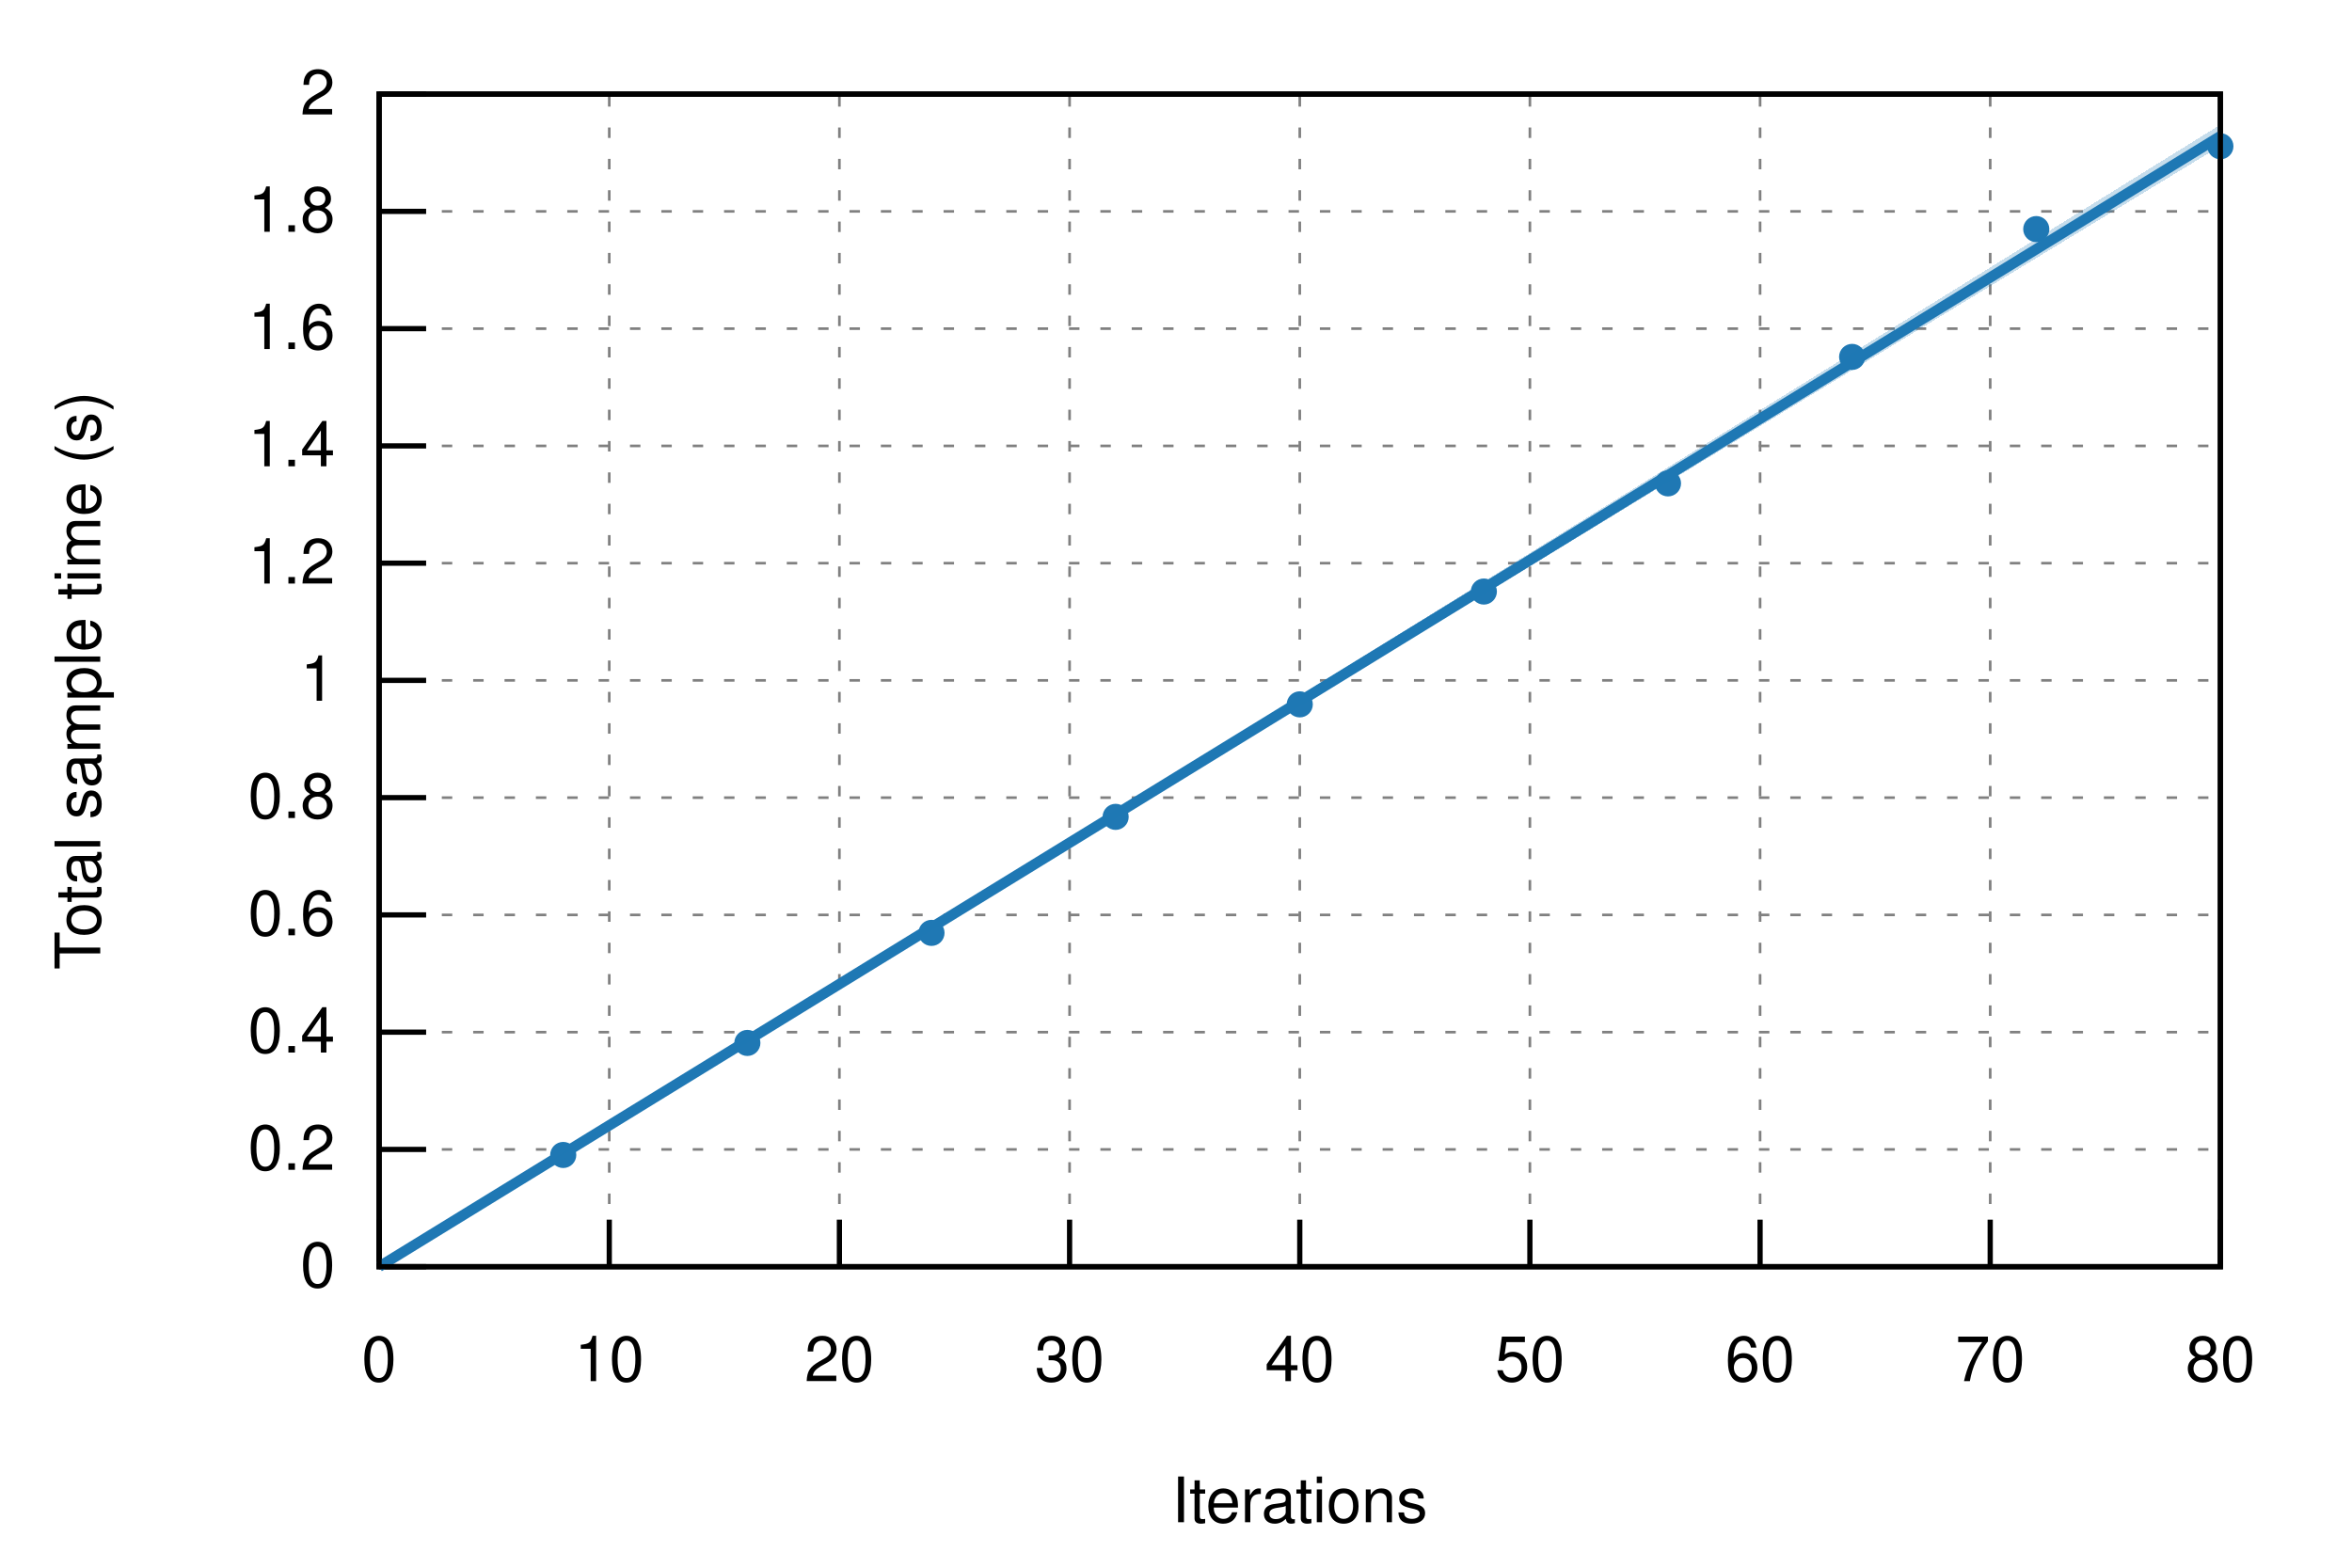
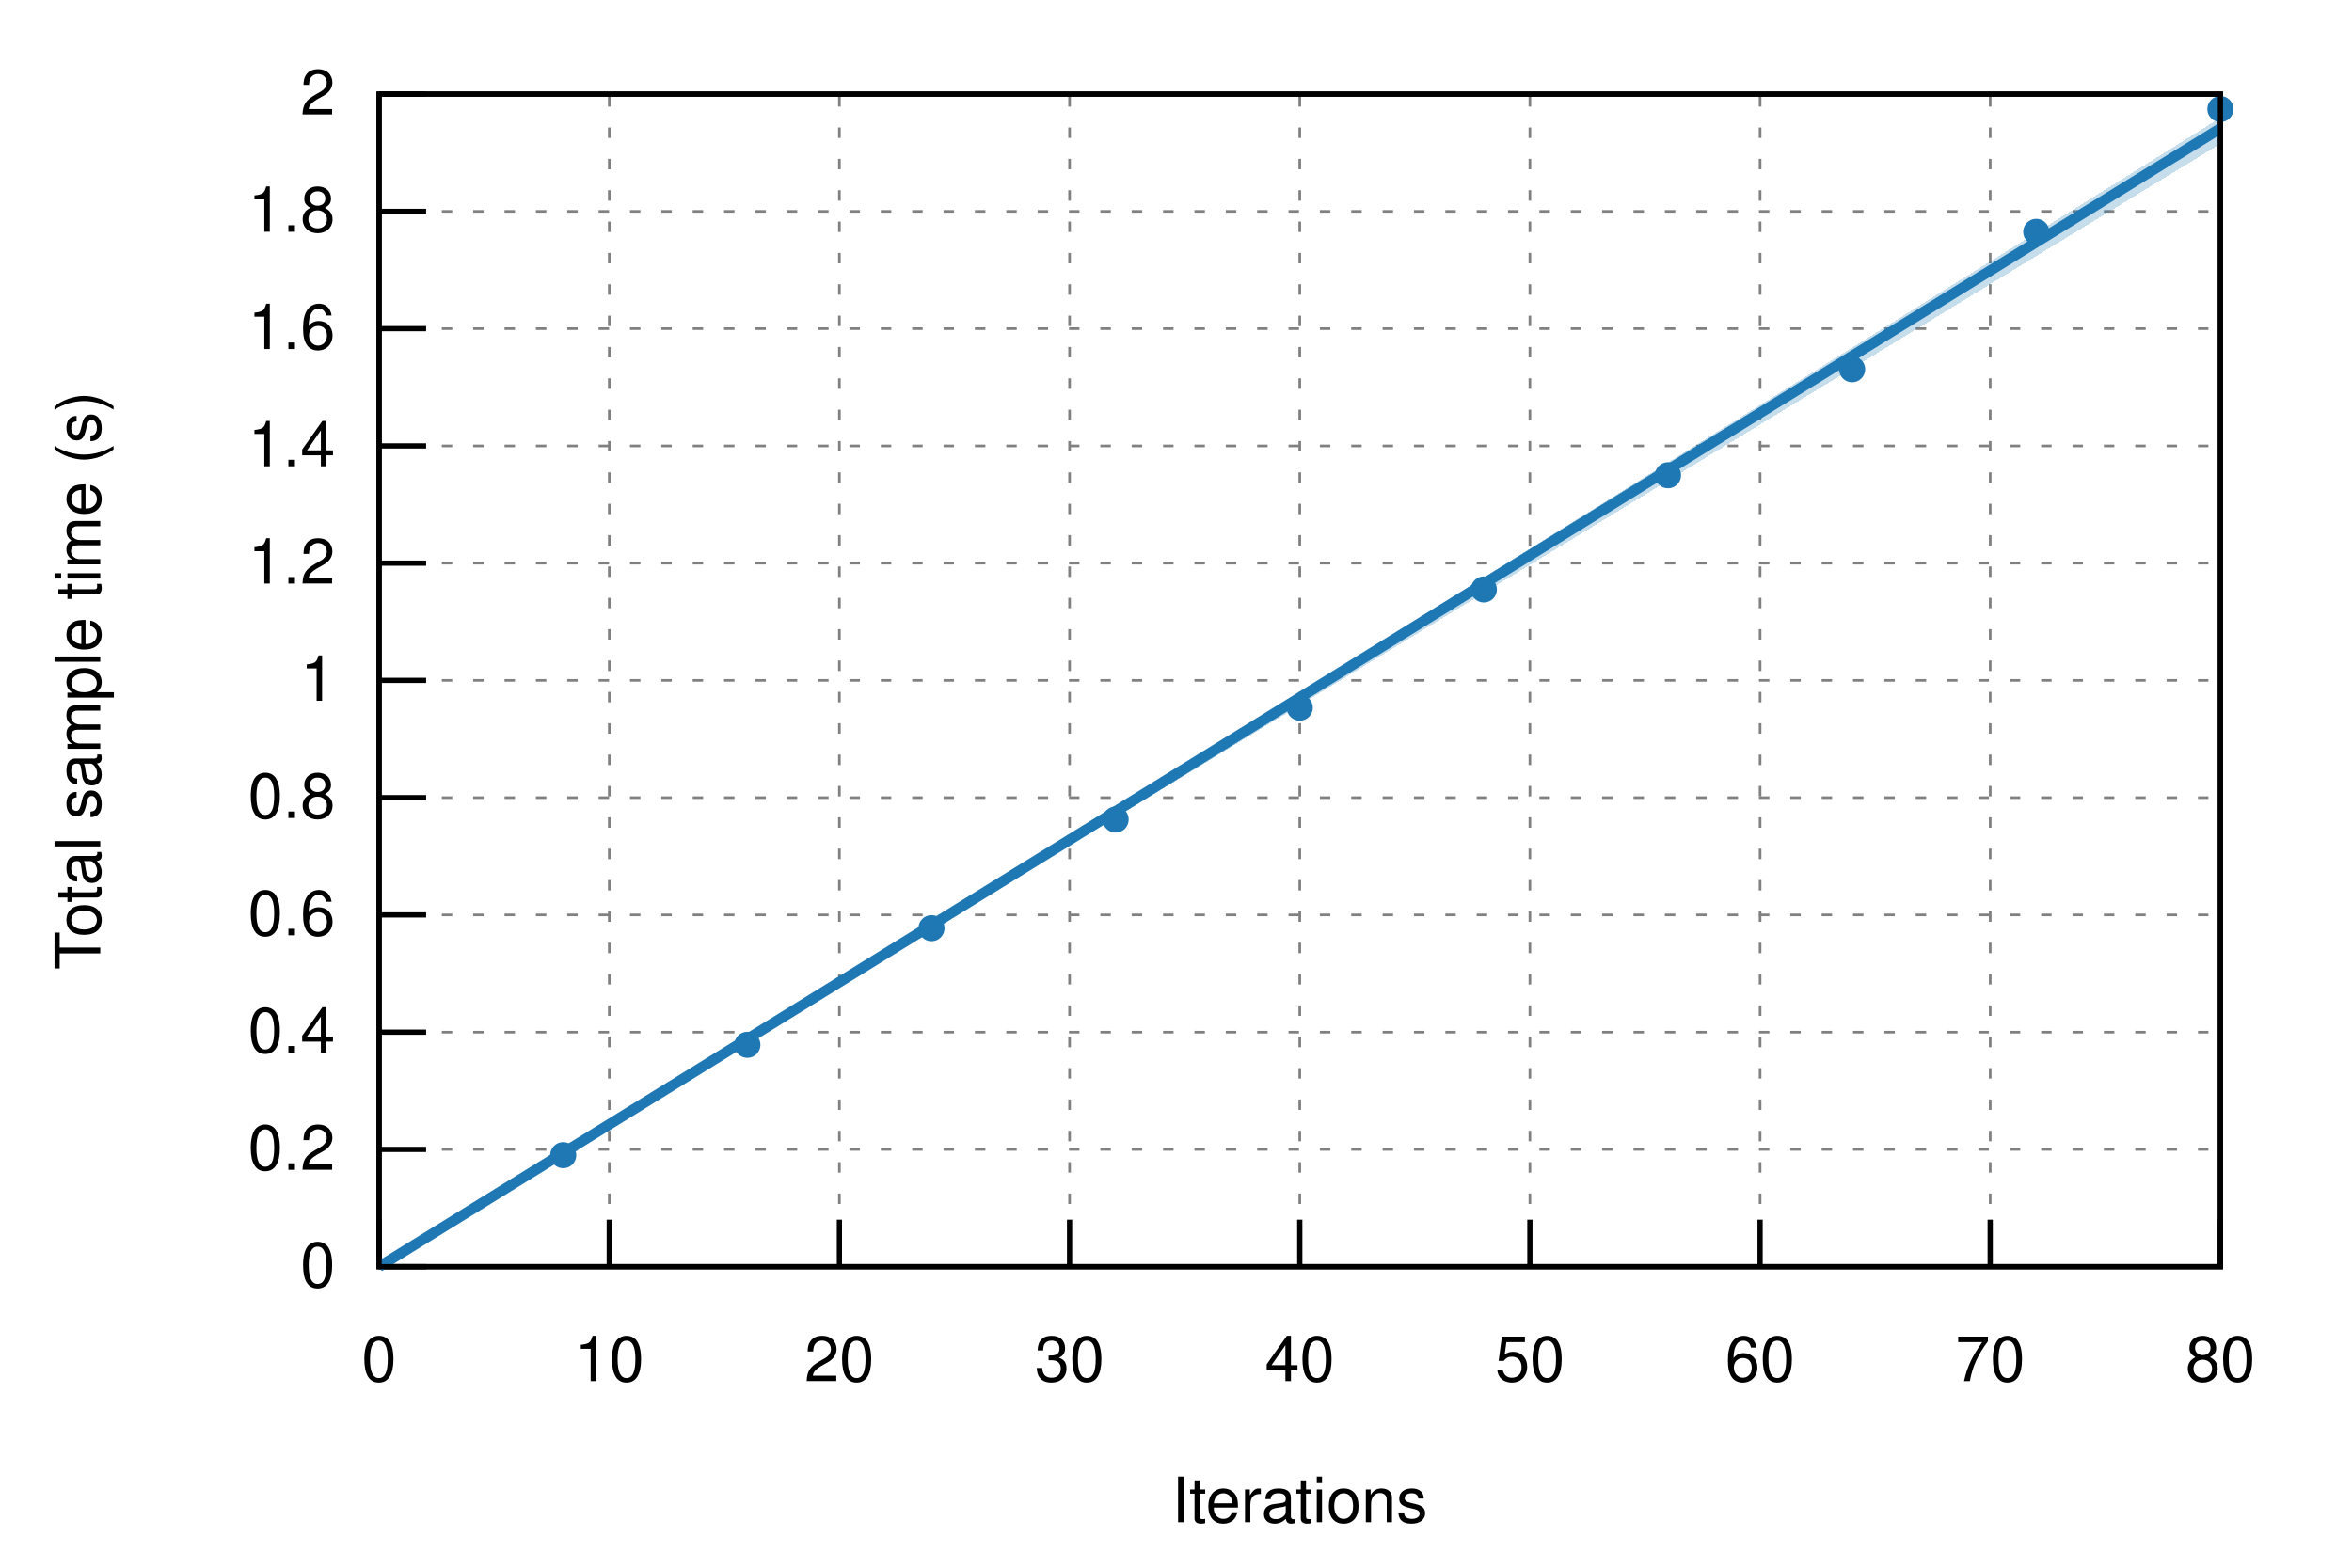
<svg xmlns="http://www.w3.org/2000/svg" xmlns:xlink="http://www.w3.org/1999/xlink" viewBox="0 0 450 300">
  <g id="gnuplot_canvas">
    <rect x="0" y="0" width="450" height="300" fill="none" />
    <defs>
      <circle id="gpDot" r="0.5" stroke-width="0.5" stroke="currentColor" />
      <path id="gpPt0" stroke-width="0.222" stroke="currentColor" d="M-1,0 h2 M0,-1 v2" />
      <path id="gpPt1" stroke-width="0.222" stroke="currentColor" d="M-1,-1 L1,1 M1,-1 L-1,1" />
      <path id="gpPt2" stroke-width="0.222" stroke="currentColor" d="M-1,0 L1,0 M0,-1 L0,1 M-1,-1 L1,1 M-1,1 L1,-1" />
      <rect id="gpPt3" stroke-width="0.222" stroke="currentColor" x="-1" y="-1" width="2" height="2" />
      <rect id="gpPt4" stroke-width="0.222" stroke="currentColor" fill="currentColor" x="-1" y="-1" width="2" height="2" />
      <circle id="gpPt5" stroke-width="0.222" stroke="currentColor" cx="0" cy="0" r="1" />
      <use xlink:href="#gpPt5" id="gpPt6" fill="currentColor" stroke="none" />
      <path id="gpPt7" stroke-width="0.222" stroke="currentColor" d="M0,-1.33 L-1.33,0.67 L1.33,0.67 z" />
      <use xlink:href="#gpPt7" id="gpPt8" fill="currentColor" stroke="none" />
      <use xlink:href="#gpPt7" id="gpPt9" stroke="currentColor" transform="rotate(180)" />
      <use xlink:href="#gpPt9" id="gpPt10" fill="currentColor" stroke="none" />
      <use xlink:href="#gpPt3" id="gpPt11" stroke="currentColor" transform="rotate(45)" />
      <use xlink:href="#gpPt11" id="gpPt12" fill="currentColor" stroke="none" />
      <path id="gpPt13" stroke-width="0.222" stroke="currentColor" d="M0,1.330 L1.265,0.411 L0.782,-1.067 L-0.782,-1.076 L-1.265,0.411 z" />
      <use xlink:href="#gpPt13" id="gpPt14" fill="currentColor" stroke="none" />
      <filter id="textbox" filterUnits="objectBoundingBox" x="0" y="0" height="1" width="1">
        <feFlood flood-color="white" flood-opacity="1" result="bgnd" />
        <feComposite in="SourceGraphic" in2="bgnd" operator="atop" />
      </filter>
      <filter id="greybox" filterUnits="objectBoundingBox" x="0" y="0" height="1" width="1">
        <feFlood flood-color="lightgrey" flood-opacity="1" result="grey" />
        <feComposite in="SourceGraphic" in2="grey" operator="atop" />
      </filter>
    </defs>
    <g fill="none" color="white" stroke="currentColor" stroke-width="1.00" stroke-linecap="butt" stroke-linejoin="miter">
</g>
    <g fill="none" color="black" stroke="currentColor" stroke-width="1.00" stroke-linecap="butt" stroke-linejoin="miter">
</g>
    <g fill="none" color="black" stroke="black" stroke-width="0.50" stroke-linecap="butt" stroke-linejoin="miter">
</g>
    <g fill="none" color="gray" stroke="currentColor" stroke-width="0.50" stroke-linecap="butt" stroke-linejoin="miter">
      <path stroke="gray" stroke-dasharray="2,4" class="gridline" d="M72.53,242.40 L424.82,242.40  " />
    </g>
    <g fill="none" color="gray" stroke="gray" stroke-width="1.00" stroke-linecap="butt" stroke-linejoin="miter">
</g>
    <g fill="none" color="black" stroke="currentColor" stroke-width="1.00" stroke-linecap="butt" stroke-linejoin="miter">
      <path stroke="black" d="M72.53,242.40 L81.53,242.40  " />
      <g transform="translate(64.14,246.30)" stroke="none" fill="black" font-family="Helvetica" font-size="12.00" text-anchor="end">
        <text>
          <tspan font-family="Helvetica"> 0</tspan>
        </text>
      </g>
    </g>
    <g fill="none" color="black" stroke="currentColor" stroke-width="1.00" stroke-linecap="butt" stroke-linejoin="miter">
</g>
    <g fill="none" color="black" stroke="black" stroke-width="0.50" stroke-linecap="butt" stroke-linejoin="miter">
</g>
    <g fill="none" color="gray" stroke="currentColor" stroke-width="0.50" stroke-linecap="butt" stroke-linejoin="miter">
      <path stroke="gray" stroke-dasharray="2,4" class="gridline" d="M72.53,219.96 L424.82,219.96  " />
    </g>
    <g fill="none" color="gray" stroke="gray" stroke-width="1.00" stroke-linecap="butt" stroke-linejoin="miter">
</g>
    <g fill="none" color="black" stroke="currentColor" stroke-width="1.00" stroke-linecap="butt" stroke-linejoin="miter">
      <path stroke="black" d="M72.53,219.96 L81.53,219.96  " />
      <g transform="translate(64.14,223.86)" stroke="none" fill="black" font-family="Helvetica" font-size="12.00" text-anchor="end">
        <text>
          <tspan font-family="Helvetica"> 0.2</tspan>
        </text>
      </g>
    </g>
    <g fill="none" color="black" stroke="currentColor" stroke-width="1.00" stroke-linecap="butt" stroke-linejoin="miter">
</g>
    <g fill="none" color="black" stroke="black" stroke-width="0.50" stroke-linecap="butt" stroke-linejoin="miter">
</g>
    <g fill="none" color="gray" stroke="currentColor" stroke-width="0.50" stroke-linecap="butt" stroke-linejoin="miter">
      <path stroke="gray" stroke-dasharray="2,4" class="gridline" d="M72.53,197.52 L424.82,197.52  " />
    </g>
    <g fill="none" color="gray" stroke="gray" stroke-width="1.00" stroke-linecap="butt" stroke-linejoin="miter">
</g>
    <g fill="none" color="black" stroke="currentColor" stroke-width="1.00" stroke-linecap="butt" stroke-linejoin="miter">
      <path stroke="black" d="M72.53,197.52 L81.53,197.52  " />
      <g transform="translate(64.14,201.42)" stroke="none" fill="black" font-family="Helvetica" font-size="12.00" text-anchor="end">
        <text>
          <tspan font-family="Helvetica"> 0.4</tspan>
        </text>
      </g>
    </g>
    <g fill="none" color="black" stroke="currentColor" stroke-width="1.00" stroke-linecap="butt" stroke-linejoin="miter">
</g>
    <g fill="none" color="black" stroke="black" stroke-width="0.50" stroke-linecap="butt" stroke-linejoin="miter">
</g>
    <g fill="none" color="gray" stroke="currentColor" stroke-width="0.50" stroke-linecap="butt" stroke-linejoin="miter">
      <path stroke="gray" stroke-dasharray="2,4" class="gridline" d="M72.53,175.08 L424.82,175.08  " />
    </g>
    <g fill="none" color="gray" stroke="gray" stroke-width="1.00" stroke-linecap="butt" stroke-linejoin="miter">
</g>
    <g fill="none" color="black" stroke="currentColor" stroke-width="1.00" stroke-linecap="butt" stroke-linejoin="miter">
      <path stroke="black" d="M72.53,175.08 L81.53,175.08  " />
      <g transform="translate(64.14,178.98)" stroke="none" fill="black" font-family="Helvetica" font-size="12.00" text-anchor="end">
        <text>
          <tspan font-family="Helvetica"> 0.6</tspan>
        </text>
      </g>
    </g>
    <g fill="none" color="black" stroke="currentColor" stroke-width="1.00" stroke-linecap="butt" stroke-linejoin="miter">
</g>
    <g fill="none" color="black" stroke="black" stroke-width="0.50" stroke-linecap="butt" stroke-linejoin="miter">
</g>
    <g fill="none" color="gray" stroke="currentColor" stroke-width="0.50" stroke-linecap="butt" stroke-linejoin="miter">
      <path stroke="gray" stroke-dasharray="2,4" class="gridline" d="M72.53,152.64 L424.82,152.64  " />
    </g>
    <g fill="none" color="gray" stroke="gray" stroke-width="1.00" stroke-linecap="butt" stroke-linejoin="miter">
</g>
    <g fill="none" color="black" stroke="currentColor" stroke-width="1.00" stroke-linecap="butt" stroke-linejoin="miter">
      <path stroke="black" d="M72.53,152.64 L81.53,152.64  " />
      <g transform="translate(64.14,156.54)" stroke="none" fill="black" font-family="Helvetica" font-size="12.00" text-anchor="end">
        <text>
          <tspan font-family="Helvetica"> 0.8</tspan>
        </text>
      </g>
    </g>
    <g fill="none" color="black" stroke="currentColor" stroke-width="1.00" stroke-linecap="butt" stroke-linejoin="miter">
</g>
    <g fill="none" color="black" stroke="black" stroke-width="0.50" stroke-linecap="butt" stroke-linejoin="miter">
</g>
    <g fill="none" color="gray" stroke="currentColor" stroke-width="0.50" stroke-linecap="butt" stroke-linejoin="miter">
      <path stroke="gray" stroke-dasharray="2,4" class="gridline" d="M72.53,130.20 L424.82,130.20  " />
    </g>
    <g fill="none" color="gray" stroke="gray" stroke-width="1.00" stroke-linecap="butt" stroke-linejoin="miter">
</g>
    <g fill="none" color="black" stroke="currentColor" stroke-width="1.00" stroke-linecap="butt" stroke-linejoin="miter">
      <path stroke="black" d="M72.53,130.20 L81.53,130.20  " />
      <g transform="translate(64.14,134.10)" stroke="none" fill="black" font-family="Helvetica" font-size="12.00" text-anchor="end">
        <text>
          <tspan font-family="Helvetica"> 1</tspan>
        </text>
      </g>
    </g>
    <g fill="none" color="black" stroke="currentColor" stroke-width="1.00" stroke-linecap="butt" stroke-linejoin="miter">
</g>
    <g fill="none" color="black" stroke="black" stroke-width="0.50" stroke-linecap="butt" stroke-linejoin="miter">
</g>
    <g fill="none" color="gray" stroke="currentColor" stroke-width="0.50" stroke-linecap="butt" stroke-linejoin="miter">
      <path stroke="gray" stroke-dasharray="2,4" class="gridline" d="M72.53,107.77 L424.82,107.77  " />
    </g>
    <g fill="none" color="gray" stroke="gray" stroke-width="1.00" stroke-linecap="butt" stroke-linejoin="miter">
</g>
    <g fill="none" color="black" stroke="currentColor" stroke-width="1.00" stroke-linecap="butt" stroke-linejoin="miter">
      <path stroke="black" d="M72.53,107.77 L81.53,107.77  " />
      <g transform="translate(64.14,111.67)" stroke="none" fill="black" font-family="Helvetica" font-size="12.00" text-anchor="end">
        <text>
          <tspan font-family="Helvetica"> 1.2</tspan>
        </text>
      </g>
    </g>
    <g fill="none" color="black" stroke="currentColor" stroke-width="1.00" stroke-linecap="butt" stroke-linejoin="miter">
</g>
    <g fill="none" color="black" stroke="black" stroke-width="0.50" stroke-linecap="butt" stroke-linejoin="miter">
</g>
    <g fill="none" color="gray" stroke="currentColor" stroke-width="0.50" stroke-linecap="butt" stroke-linejoin="miter">
      <path stroke="gray" stroke-dasharray="2,4" class="gridline" d="M72.53,85.33 L424.82,85.33  " />
    </g>
    <g fill="none" color="gray" stroke="gray" stroke-width="1.00" stroke-linecap="butt" stroke-linejoin="miter">
</g>
    <g fill="none" color="black" stroke="currentColor" stroke-width="1.00" stroke-linecap="butt" stroke-linejoin="miter">
      <path stroke="black" d="M72.53,85.33 L81.53,85.33  " />
      <g transform="translate(64.14,89.23)" stroke="none" fill="black" font-family="Helvetica" font-size="12.00" text-anchor="end">
        <text>
          <tspan font-family="Helvetica"> 1.4</tspan>
        </text>
      </g>
    </g>
    <g fill="none" color="black" stroke="currentColor" stroke-width="1.00" stroke-linecap="butt" stroke-linejoin="miter">
</g>
    <g fill="none" color="black" stroke="black" stroke-width="0.50" stroke-linecap="butt" stroke-linejoin="miter">
</g>
    <g fill="none" color="gray" stroke="currentColor" stroke-width="0.50" stroke-linecap="butt" stroke-linejoin="miter">
      <path stroke="gray" stroke-dasharray="2,4" class="gridline" d="M72.53,62.89 L424.82,62.89  " />
    </g>
    <g fill="none" color="gray" stroke="gray" stroke-width="1.00" stroke-linecap="butt" stroke-linejoin="miter">
</g>
    <g fill="none" color="black" stroke="currentColor" stroke-width="1.00" stroke-linecap="butt" stroke-linejoin="miter">
      <path stroke="black" d="M72.53,62.89 L81.53,62.89  " />
      <g transform="translate(64.14,66.79)" stroke="none" fill="black" font-family="Helvetica" font-size="12.00" text-anchor="end">
        <text>
          <tspan font-family="Helvetica"> 1.6</tspan>
        </text>
      </g>
    </g>
    <g fill="none" color="black" stroke="currentColor" stroke-width="1.00" stroke-linecap="butt" stroke-linejoin="miter">
</g>
    <g fill="none" color="black" stroke="black" stroke-width="0.50" stroke-linecap="butt" stroke-linejoin="miter">
</g>
    <g fill="none" color="gray" stroke="currentColor" stroke-width="0.50" stroke-linecap="butt" stroke-linejoin="miter">
      <path stroke="gray" stroke-dasharray="2,4" class="gridline" d="M72.53,40.45 L424.82,40.45  " />
    </g>
    <g fill="none" color="gray" stroke="gray" stroke-width="1.00" stroke-linecap="butt" stroke-linejoin="miter">
</g>
    <g fill="none" color="black" stroke="currentColor" stroke-width="1.00" stroke-linecap="butt" stroke-linejoin="miter">
      <path stroke="black" d="M72.53,40.45 L81.53,40.45  " />
      <g transform="translate(64.14,44.35)" stroke="none" fill="black" font-family="Helvetica" font-size="12.00" text-anchor="end">
        <text>
          <tspan font-family="Helvetica"> 1.8</tspan>
        </text>
      </g>
    </g>
    <g fill="none" color="black" stroke="currentColor" stroke-width="1.00" stroke-linecap="butt" stroke-linejoin="miter">
</g>
    <g fill="none" color="black" stroke="black" stroke-width="0.50" stroke-linecap="butt" stroke-linejoin="miter">
</g>
    <g fill="none" color="gray" stroke="currentColor" stroke-width="0.50" stroke-linecap="butt" stroke-linejoin="miter">
      <path stroke="gray" stroke-dasharray="2,4" class="gridline" d="M72.53,18.01 L424.82,18.01  " />
    </g>
    <g fill="none" color="gray" stroke="gray" stroke-width="1.00" stroke-linecap="butt" stroke-linejoin="miter">
</g>
    <g fill="none" color="black" stroke="currentColor" stroke-width="1.00" stroke-linecap="butt" stroke-linejoin="miter">
      <path stroke="black" d="M72.53,18.01 L81.53,18.01  " />
      <g transform="translate(64.14,21.91)" stroke="none" fill="black" font-family="Helvetica" font-size="12.00" text-anchor="end">
        <text>
          <tspan font-family="Helvetica"> 2</tspan>
        </text>
      </g>
    </g>
    <g fill="none" color="black" stroke="currentColor" stroke-width="1.00" stroke-linecap="butt" stroke-linejoin="miter">
</g>
    <g fill="none" color="black" stroke="black" stroke-width="0.50" stroke-linecap="butt" stroke-linejoin="miter">
</g>
    <g fill="none" color="gray" stroke="currentColor" stroke-width="0.50" stroke-linecap="butt" stroke-linejoin="miter">
      <path stroke="gray" stroke-dasharray="2,4" class="gridline" d="M72.53,242.40 L72.53,18.01  " />
    </g>
    <g fill="none" color="gray" stroke="gray" stroke-width="1.00" stroke-linecap="butt" stroke-linejoin="miter">
</g>
    <g fill="none" color="black" stroke="currentColor" stroke-width="1.00" stroke-linecap="butt" stroke-linejoin="miter">
      <path stroke="black" d="M72.53,242.40 L72.53,233.40  " />
      <g transform="translate(72.53,264.30)" stroke="none" fill="black" font-family="Helvetica" font-size="12.00" text-anchor="middle">
        <text>
          <tspan font-family="Helvetica"> 0</tspan>
        </text>
      </g>
    </g>
    <g fill="none" color="black" stroke="currentColor" stroke-width="1.00" stroke-linecap="butt" stroke-linejoin="miter">
</g>
    <g fill="none" color="black" stroke="black" stroke-width="0.50" stroke-linecap="butt" stroke-linejoin="miter">
</g>
    <g fill="none" color="gray" stroke="currentColor" stroke-width="0.50" stroke-linecap="butt" stroke-linejoin="miter">
      <path stroke="gray" stroke-dasharray="2,4" class="gridline" d="M116.57,242.40 L116.57,18.01  " />
    </g>
    <g fill="none" color="gray" stroke="gray" stroke-width="1.00" stroke-linecap="butt" stroke-linejoin="miter">
</g>
    <g fill="none" color="black" stroke="currentColor" stroke-width="1.00" stroke-linecap="butt" stroke-linejoin="miter">
      <path stroke="black" d="M116.57,242.40 L116.57,233.40  " />
      <g transform="translate(116.57,264.30)" stroke="none" fill="black" font-family="Helvetica" font-size="12.00" text-anchor="middle">
        <text>
          <tspan font-family="Helvetica"> 10</tspan>
        </text>
      </g>
    </g>
    <g fill="none" color="black" stroke="currentColor" stroke-width="1.00" stroke-linecap="butt" stroke-linejoin="miter">
</g>
    <g fill="none" color="black" stroke="black" stroke-width="0.50" stroke-linecap="butt" stroke-linejoin="miter">
</g>
    <g fill="none" color="gray" stroke="currentColor" stroke-width="0.50" stroke-linecap="butt" stroke-linejoin="miter">
      <path stroke="gray" stroke-dasharray="2,4" class="gridline" d="M160.60,242.40 L160.60,18.01  " />
    </g>
    <g fill="none" color="gray" stroke="gray" stroke-width="1.00" stroke-linecap="butt" stroke-linejoin="miter">
</g>
    <g fill="none" color="black" stroke="currentColor" stroke-width="1.00" stroke-linecap="butt" stroke-linejoin="miter">
      <path stroke="black" d="M160.60,242.40 L160.60,233.40  " />
      <g transform="translate(160.60,264.30)" stroke="none" fill="black" font-family="Helvetica" font-size="12.00" text-anchor="middle">
        <text>
          <tspan font-family="Helvetica"> 20</tspan>
        </text>
      </g>
    </g>
    <g fill="none" color="black" stroke="currentColor" stroke-width="1.00" stroke-linecap="butt" stroke-linejoin="miter">
</g>
    <g fill="none" color="black" stroke="black" stroke-width="0.50" stroke-linecap="butt" stroke-linejoin="miter">
</g>
    <g fill="none" color="gray" stroke="currentColor" stroke-width="0.50" stroke-linecap="butt" stroke-linejoin="miter">
      <path stroke="gray" stroke-dasharray="2,4" class="gridline" d="M204.64,242.40 L204.64,18.01  " />
    </g>
    <g fill="none" color="gray" stroke="gray" stroke-width="1.00" stroke-linecap="butt" stroke-linejoin="miter">
</g>
    <g fill="none" color="black" stroke="currentColor" stroke-width="1.00" stroke-linecap="butt" stroke-linejoin="miter">
      <path stroke="black" d="M204.64,242.40 L204.64,233.40  " />
      <g transform="translate(204.64,264.30)" stroke="none" fill="black" font-family="Helvetica" font-size="12.00" text-anchor="middle">
        <text>
          <tspan font-family="Helvetica"> 30</tspan>
        </text>
      </g>
    </g>
    <g fill="none" color="black" stroke="currentColor" stroke-width="1.00" stroke-linecap="butt" stroke-linejoin="miter">
</g>
    <g fill="none" color="black" stroke="black" stroke-width="0.50" stroke-linecap="butt" stroke-linejoin="miter">
</g>
    <g fill="none" color="gray" stroke="currentColor" stroke-width="0.50" stroke-linecap="butt" stroke-linejoin="miter">
      <path stroke="gray" stroke-dasharray="2,4" class="gridline" d="M248.68,242.40 L248.68,18.01  " />
    </g>
    <g fill="none" color="gray" stroke="gray" stroke-width="1.00" stroke-linecap="butt" stroke-linejoin="miter">
</g>
    <g fill="none" color="black" stroke="currentColor" stroke-width="1.00" stroke-linecap="butt" stroke-linejoin="miter">
      <path stroke="black" d="M248.68,242.40 L248.68,233.40  " />
      <g transform="translate(248.68,264.30)" stroke="none" fill="black" font-family="Helvetica" font-size="12.00" text-anchor="middle">
        <text>
          <tspan font-family="Helvetica"> 40</tspan>
        </text>
      </g>
    </g>
    <g fill="none" color="black" stroke="currentColor" stroke-width="1.00" stroke-linecap="butt" stroke-linejoin="miter">
</g>
    <g fill="none" color="black" stroke="black" stroke-width="0.50" stroke-linecap="butt" stroke-linejoin="miter">
</g>
    <g fill="none" color="gray" stroke="currentColor" stroke-width="0.50" stroke-linecap="butt" stroke-linejoin="miter">
      <path stroke="gray" stroke-dasharray="2,4" class="gridline" d="M292.71,242.40 L292.71,18.01  " />
    </g>
    <g fill="none" color="gray" stroke="gray" stroke-width="1.00" stroke-linecap="butt" stroke-linejoin="miter">
</g>
    <g fill="none" color="black" stroke="currentColor" stroke-width="1.00" stroke-linecap="butt" stroke-linejoin="miter">
      <path stroke="black" d="M292.71,242.40 L292.71,233.40  " />
      <g transform="translate(292.71,264.30)" stroke="none" fill="black" font-family="Helvetica" font-size="12.00" text-anchor="middle">
        <text>
          <tspan font-family="Helvetica"> 50</tspan>
        </text>
      </g>
    </g>
    <g fill="none" color="black" stroke="currentColor" stroke-width="1.00" stroke-linecap="butt" stroke-linejoin="miter">
</g>
    <g fill="none" color="black" stroke="black" stroke-width="0.50" stroke-linecap="butt" stroke-linejoin="miter">
</g>
    <g fill="none" color="gray" stroke="currentColor" stroke-width="0.50" stroke-linecap="butt" stroke-linejoin="miter">
      <path stroke="gray" stroke-dasharray="2,4" class="gridline" d="M336.75,242.40 L336.75,18.01  " />
    </g>
    <g fill="none" color="gray" stroke="gray" stroke-width="1.00" stroke-linecap="butt" stroke-linejoin="miter">
</g>
    <g fill="none" color="black" stroke="currentColor" stroke-width="1.00" stroke-linecap="butt" stroke-linejoin="miter">
      <path stroke="black" d="M336.75,242.40 L336.75,233.40  " />
      <g transform="translate(336.75,264.30)" stroke="none" fill="black" font-family="Helvetica" font-size="12.00" text-anchor="middle">
        <text>
          <tspan font-family="Helvetica"> 60</tspan>
        </text>
      </g>
    </g>
    <g fill="none" color="black" stroke="currentColor" stroke-width="1.00" stroke-linecap="butt" stroke-linejoin="miter">
</g>
    <g fill="none" color="black" stroke="black" stroke-width="0.50" stroke-linecap="butt" stroke-linejoin="miter">
</g>
    <g fill="none" color="gray" stroke="currentColor" stroke-width="0.50" stroke-linecap="butt" stroke-linejoin="miter">
      <path stroke="gray" stroke-dasharray="2,4" class="gridline" d="M380.78,242.40 L380.78,18.01  " />
    </g>
    <g fill="none" color="gray" stroke="gray" stroke-width="1.00" stroke-linecap="butt" stroke-linejoin="miter">
</g>
    <g fill="none" color="black" stroke="currentColor" stroke-width="1.00" stroke-linecap="butt" stroke-linejoin="miter">
      <path stroke="black" d="M380.78,242.40 L380.78,233.40  " />
      <g transform="translate(380.78,264.30)" stroke="none" fill="black" font-family="Helvetica" font-size="12.00" text-anchor="middle">
        <text>
          <tspan font-family="Helvetica"> 70</tspan>
        </text>
      </g>
    </g>
    <g fill="none" color="black" stroke="currentColor" stroke-width="1.00" stroke-linecap="butt" stroke-linejoin="miter">
</g>
    <g fill="none" color="black" stroke="black" stroke-width="0.50" stroke-linecap="butt" stroke-linejoin="miter">
</g>
    <g fill="none" color="gray" stroke="currentColor" stroke-width="0.50" stroke-linecap="butt" stroke-linejoin="miter">
      <path stroke="gray" stroke-dasharray="2,4" class="gridline" d="M424.82,242.40 L424.82,18.01  " />
    </g>
    <g fill="none" color="gray" stroke="gray" stroke-width="1.00" stroke-linecap="butt" stroke-linejoin="miter">
</g>
    <g fill="none" color="black" stroke="currentColor" stroke-width="1.00" stroke-linecap="butt" stroke-linejoin="miter">
      <path stroke="black" d="M424.82,242.40 L424.82,233.40  " />
      <g transform="translate(424.82,264.30)" stroke="none" fill="black" font-family="Helvetica" font-size="12.00" text-anchor="middle">
        <text>
          <tspan font-family="Helvetica"> 80</tspan>
        </text>
      </g>
    </g>
    <g fill="none" color="black" stroke="currentColor" stroke-width="1.00" stroke-linecap="butt" stroke-linejoin="miter">
</g>
    <g fill="none" color="black" stroke="currentColor" stroke-width="1.00" stroke-linecap="butt" stroke-linejoin="miter">
      <path stroke="black" d="M72.53,18.01 L72.53,242.40 L424.82,242.40 L424.82,18.01 L72.53,18.01 Z  " />
    </g>
    <g fill="none" color="black" stroke="currentColor" stroke-width="1.00" stroke-linecap="butt" stroke-linejoin="miter">
      <g transform="translate(19.18,130.21) rotate(270)" stroke="none" fill="black" font-family="Helvetica" font-size="12.00" text-anchor="middle">
        <text>
          <tspan font-family="Helvetica">Total sample time (s)</tspan>
        </text>
      </g>
    </g>
    <g fill="none" color="black" stroke="currentColor" stroke-width="1.00" stroke-linecap="butt" stroke-linejoin="miter">
      <g transform="translate(248.67,291.30)" stroke="none" fill="black" font-family="Helvetica" font-size="12.00" text-anchor="middle">
        <text>
          <tspan font-family="Helvetica">Iterations</tspan>
        </text>
      </g>
    </g>
    <g fill="none" color="black" stroke="currentColor" stroke-width="1.00" stroke-linecap="butt" stroke-linejoin="miter">
</g>
    <g id="gnuplot_plot_1">
      <g fill="none" color="black" stroke="currentColor" stroke-width="1.00" stroke-linecap="butt" stroke-linejoin="miter">
-         <use xlink:href="#gpPt6" transform="translate(107.76,221.02) scale(2.25)" color="rgb( 31, 120, 180)" />
-         <use xlink:href="#gpPt6" transform="translate(142.99,199.58) scale(2.25)" color="rgb( 31, 120, 180)" />
-         <use xlink:href="#gpPt6" transform="translate(178.22,178.52) scale(2.25)" color="rgb( 31, 120, 180)" />
-         <use xlink:href="#gpPt6" transform="translate(213.45,156.32) scale(2.25)" color="rgb( 31, 120, 180)" />
-         <use xlink:href="#gpPt6" transform="translate(248.68,134.79) scale(2.25)" color="rgb( 31, 120, 180)" />
-         <use xlink:href="#gpPt6" transform="translate(283.90,113.20) scale(2.25)" color="rgb( 31, 120, 180)" />
-         <use xlink:href="#gpPt6" transform="translate(319.13,92.50) scale(2.25)" color="rgb( 31, 120, 180)" />
-         <use xlink:href="#gpPt6" transform="translate(354.36,68.30) scale(2.25)" color="rgb( 31, 120, 180)" />
-         <use xlink:href="#gpPt6" transform="translate(389.59,43.84) scale(2.25)" color="rgb( 31, 120, 180)" />
-         <use xlink:href="#gpPt6" transform="translate(424.82,27.99) scale(2.25)" color="rgb( 31, 120, 180)" />
+         <use xlink:href="#gpPt6" transform="translate(107.76,221.06) scale(2.25)" color="rgb( 31, 120, 180)" />
+         <use xlink:href="#gpPt6" transform="translate(142.99,199.94) scale(2.25)" color="rgb( 31, 120, 180)" />
+         <use xlink:href="#gpPt6" transform="translate(178.22,177.62) scale(2.25)" color="rgb( 31, 120, 180)" />
+         <use xlink:href="#gpPt6" transform="translate(213.45,156.83) scale(2.25)" color="rgb( 31, 120, 180)" />
+         <use xlink:href="#gpPt6" transform="translate(248.68,135.42) scale(2.25)" color="rgb( 31, 120, 180)" />
+         <use xlink:href="#gpPt6" transform="translate(283.90,112.80) scale(2.25)" color="rgb( 31, 120, 180)" />
+         <use xlink:href="#gpPt6" transform="translate(319.13,90.95) scale(2.25)" color="rgb( 31, 120, 180)" />
+         <use xlink:href="#gpPt6" transform="translate(354.36,70.66) scale(2.25)" color="rgb( 31, 120, 180)" />
+         <use xlink:href="#gpPt6" transform="translate(389.59,44.37) scale(2.25)" color="rgb( 31, 120, 180)" />
+         <use xlink:href="#gpPt6" transform="translate(424.82,20.87) scale(2.25)" color="rgb( 31, 120, 180)" />
      </g>
    </g>
    <g id="gnuplot_plot_2">
      <g fill="none" color="white" stroke="rgb( 31, 120, 180)" stroke-width="2.00" stroke-linecap="butt" stroke-linejoin="miter">
</g>
      <g fill="none" color="black" stroke="currentColor" stroke-width="2.00" stroke-linecap="butt" stroke-linejoin="miter">
-         <path stroke="rgb( 31, 120, 180)" d="M72.53,242.40 L424.82,26.05  " />
+         <path stroke="rgb( 31, 120, 180)" d="M72.53,242.40 L424.82,24.56  " />
      </g>
    </g>
    <g id="gnuplot_plot_3">
      <g fill="none" color="white" stroke="rgb( 31, 120, 180)" stroke-width="1.00" stroke-linecap="butt" stroke-linejoin="miter">
</g>
      <g fill="none" color="black" stroke="currentColor" stroke-width="1.00" stroke-linecap="butt" stroke-linejoin="miter">
        <g stroke="none" shape-rendering="crispEdges">
          <polygon fill="rgb( 31, 120, 180)" fill-opacity="0.25" points="72.53,242.40 72.53,242.40 72.53,242.40 " />
-           <polygon fill="rgb( 31, 120, 180)" fill-opacity="0.25" points="72.53,242.40 424.82,27.95 424.82,23.86 " />
+           <polygon fill="rgb( 31, 120, 180)" fill-opacity="0.25" points="72.53,242.40 424.82,27.52 424.82,22.54 " />
        </g>
      </g>
    </g>
    <g fill="none" color="white" stroke="rgb( 31, 120, 180)" stroke-width="2.00" stroke-linecap="butt" stroke-linejoin="miter">
</g>
    <g fill="none" color="black" stroke="currentColor" stroke-width="2.00" stroke-linecap="butt" stroke-linejoin="miter">
</g>
    <g fill="none" color="black" stroke="black" stroke-width="1.00" stroke-linecap="butt" stroke-linejoin="miter">
</g>
    <g fill="none" color="black" stroke="currentColor" stroke-width="1.00" stroke-linecap="butt" stroke-linejoin="miter">
      <path stroke="black" d="M72.53,18.01 L72.53,242.40 L424.82,242.40 L424.82,18.01 L72.53,18.01 Z  " />
    </g>
    <g fill="none" color="black" stroke="currentColor" stroke-width="1.00" stroke-linecap="butt" stroke-linejoin="miter">
</g>
  </g>
</svg>
